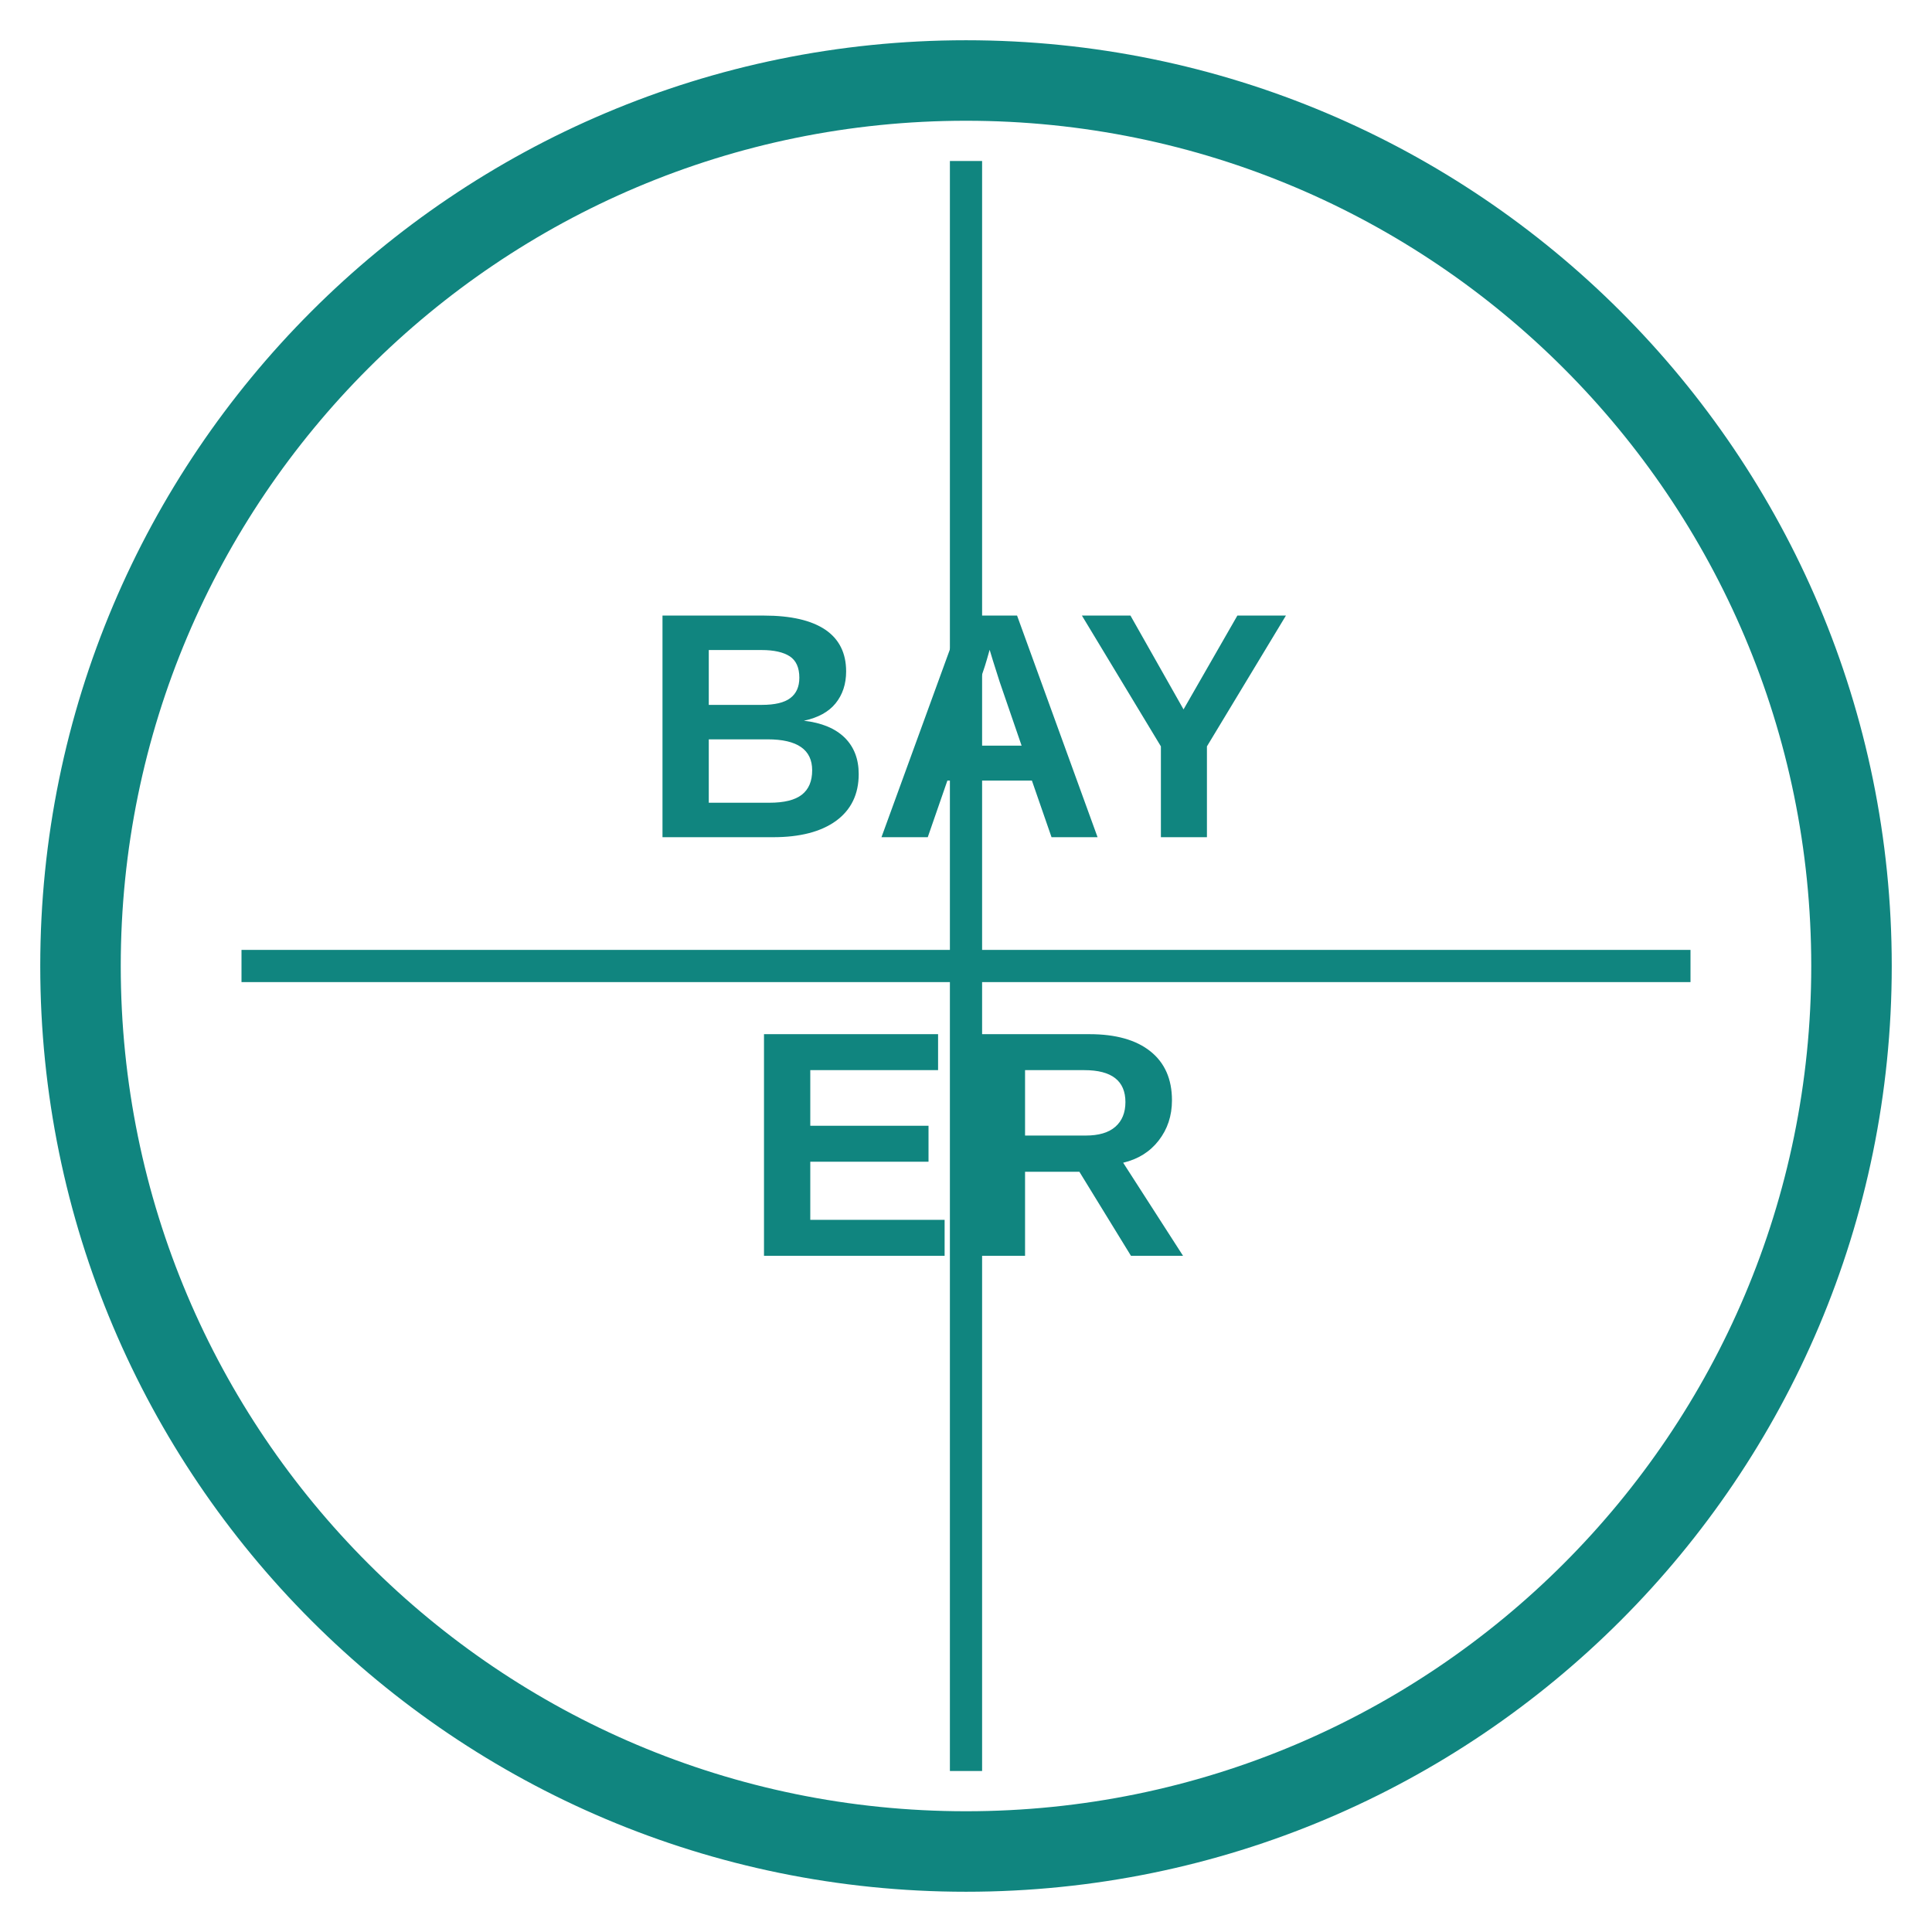
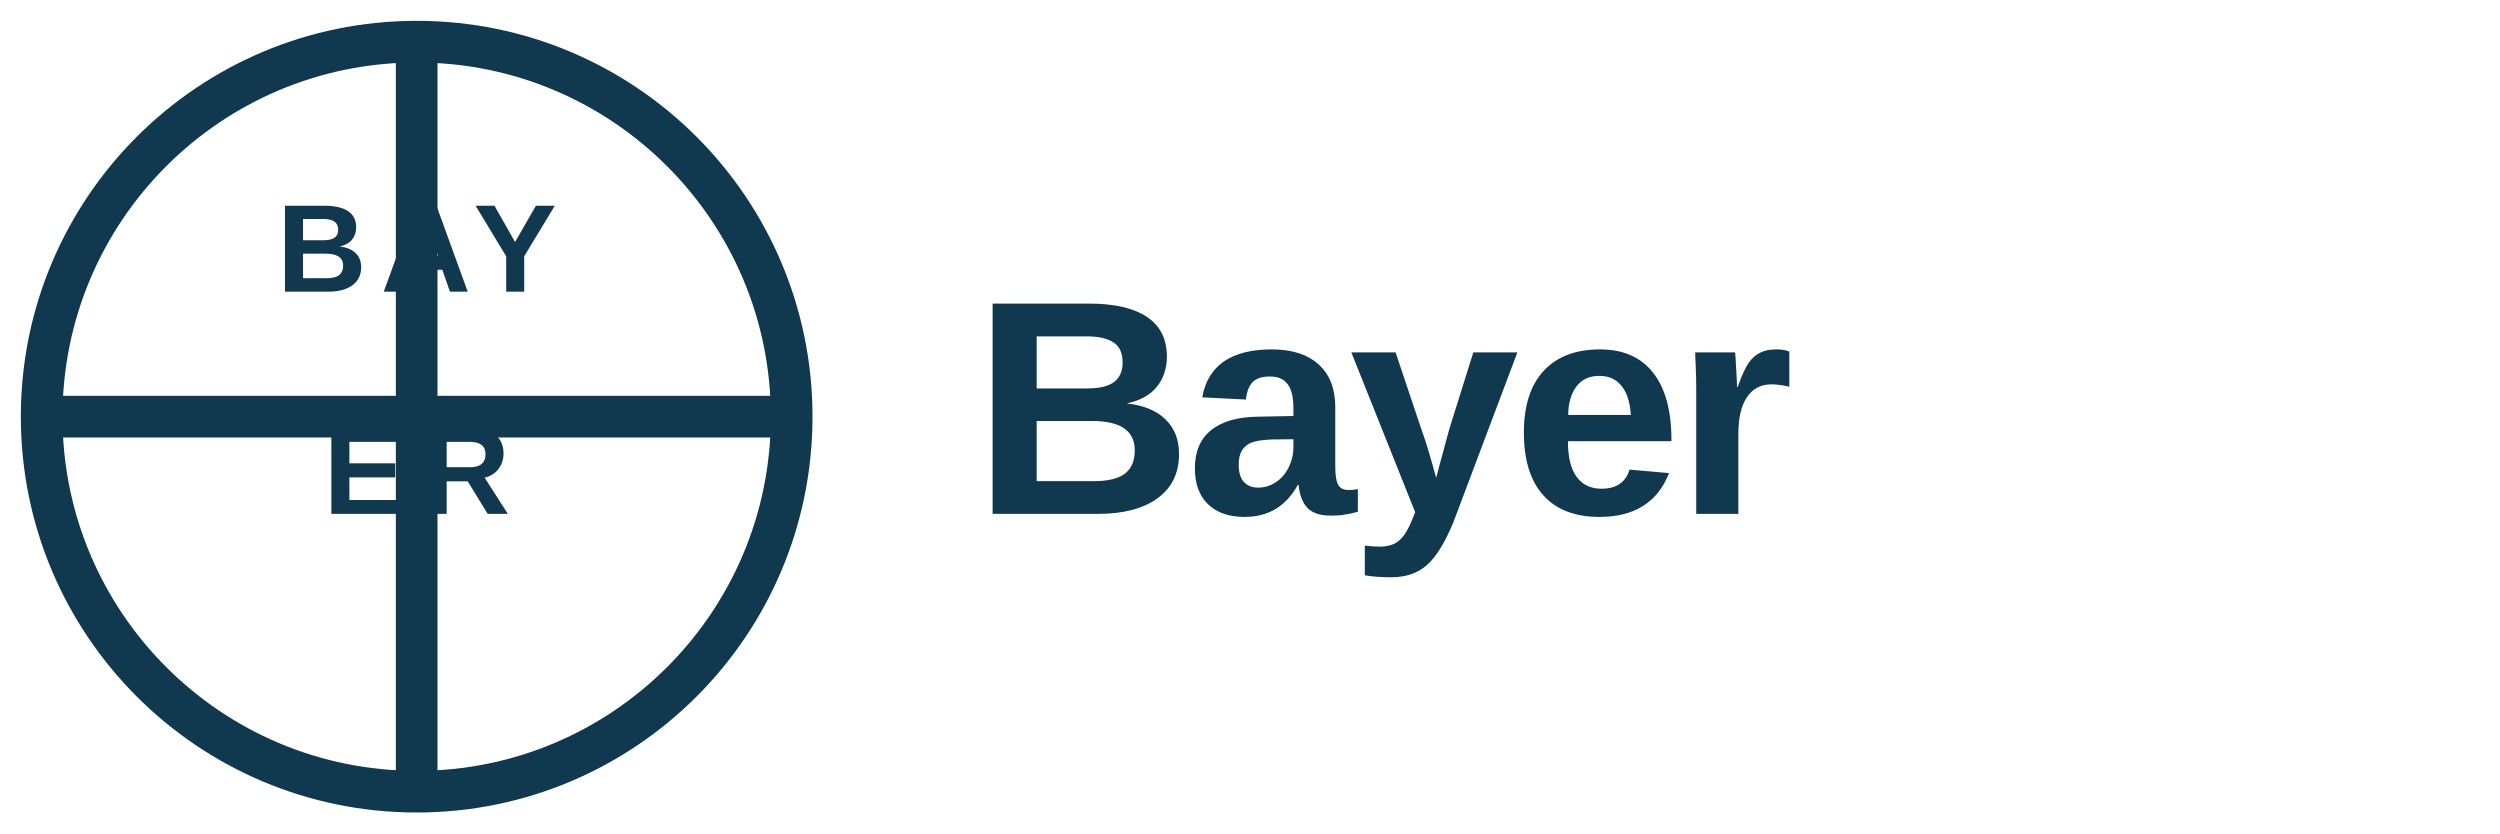
- <svg xmlns="http://www.w3.org/2000/svg" viewBox="0 0 120 120" width="120" height="120">
-   <circle cx="60" cy="60" r="55" fill="none" stroke="#10857F" stroke-width="5" />
-   <text x="60" y="52" text-anchor="middle" font-family="Arial, sans-serif" font-size="20" font-weight="bold" fill="#10857F">BAY</text>
-   <text x="60" y="78" text-anchor="middle" font-family="Arial, sans-serif" font-size="20" font-weight="bold" fill="#10857F">ER</text>
-   <line x1="15" y1="60" x2="105" y2="60" stroke="#10857F" stroke-width="2" />
-   <line x1="60" y1="10" x2="60" y2="110" stroke="#10857F" stroke-width="2" />
+ <svg xmlns="http://www.w3.org/2000/svg" viewBox="0 0 180 60">
+   <circle cx="30" cy="30" r="27" fill="none" stroke="#10384f" stroke-width="3" />
+   <line x1="3" y1="30" x2="57" y2="30" stroke="#10384f" stroke-width="3" />
+   <line x1="30" y1="3" x2="30" y2="57" stroke="#10384f" stroke-width="3" />
+   <text x="30" y="21" text-anchor="middle" font-family="Arial,Helvetica,sans-serif" font-size="9" font-weight="900" fill="#10384f" letter-spacing="1">BAY</text>
+   <text x="30" y="37" text-anchor="middle" font-family="Arial,Helvetica,sans-serif" font-size="9" font-weight="900" fill="#10384f" letter-spacing="1">ER</text>
+   <text x="70" y="37" font-family="Arial,Helvetica,sans-serif" font-size="22" font-weight="700" fill="#10384f" letter-spacing="-0.5">Bayer</text>
</svg>
